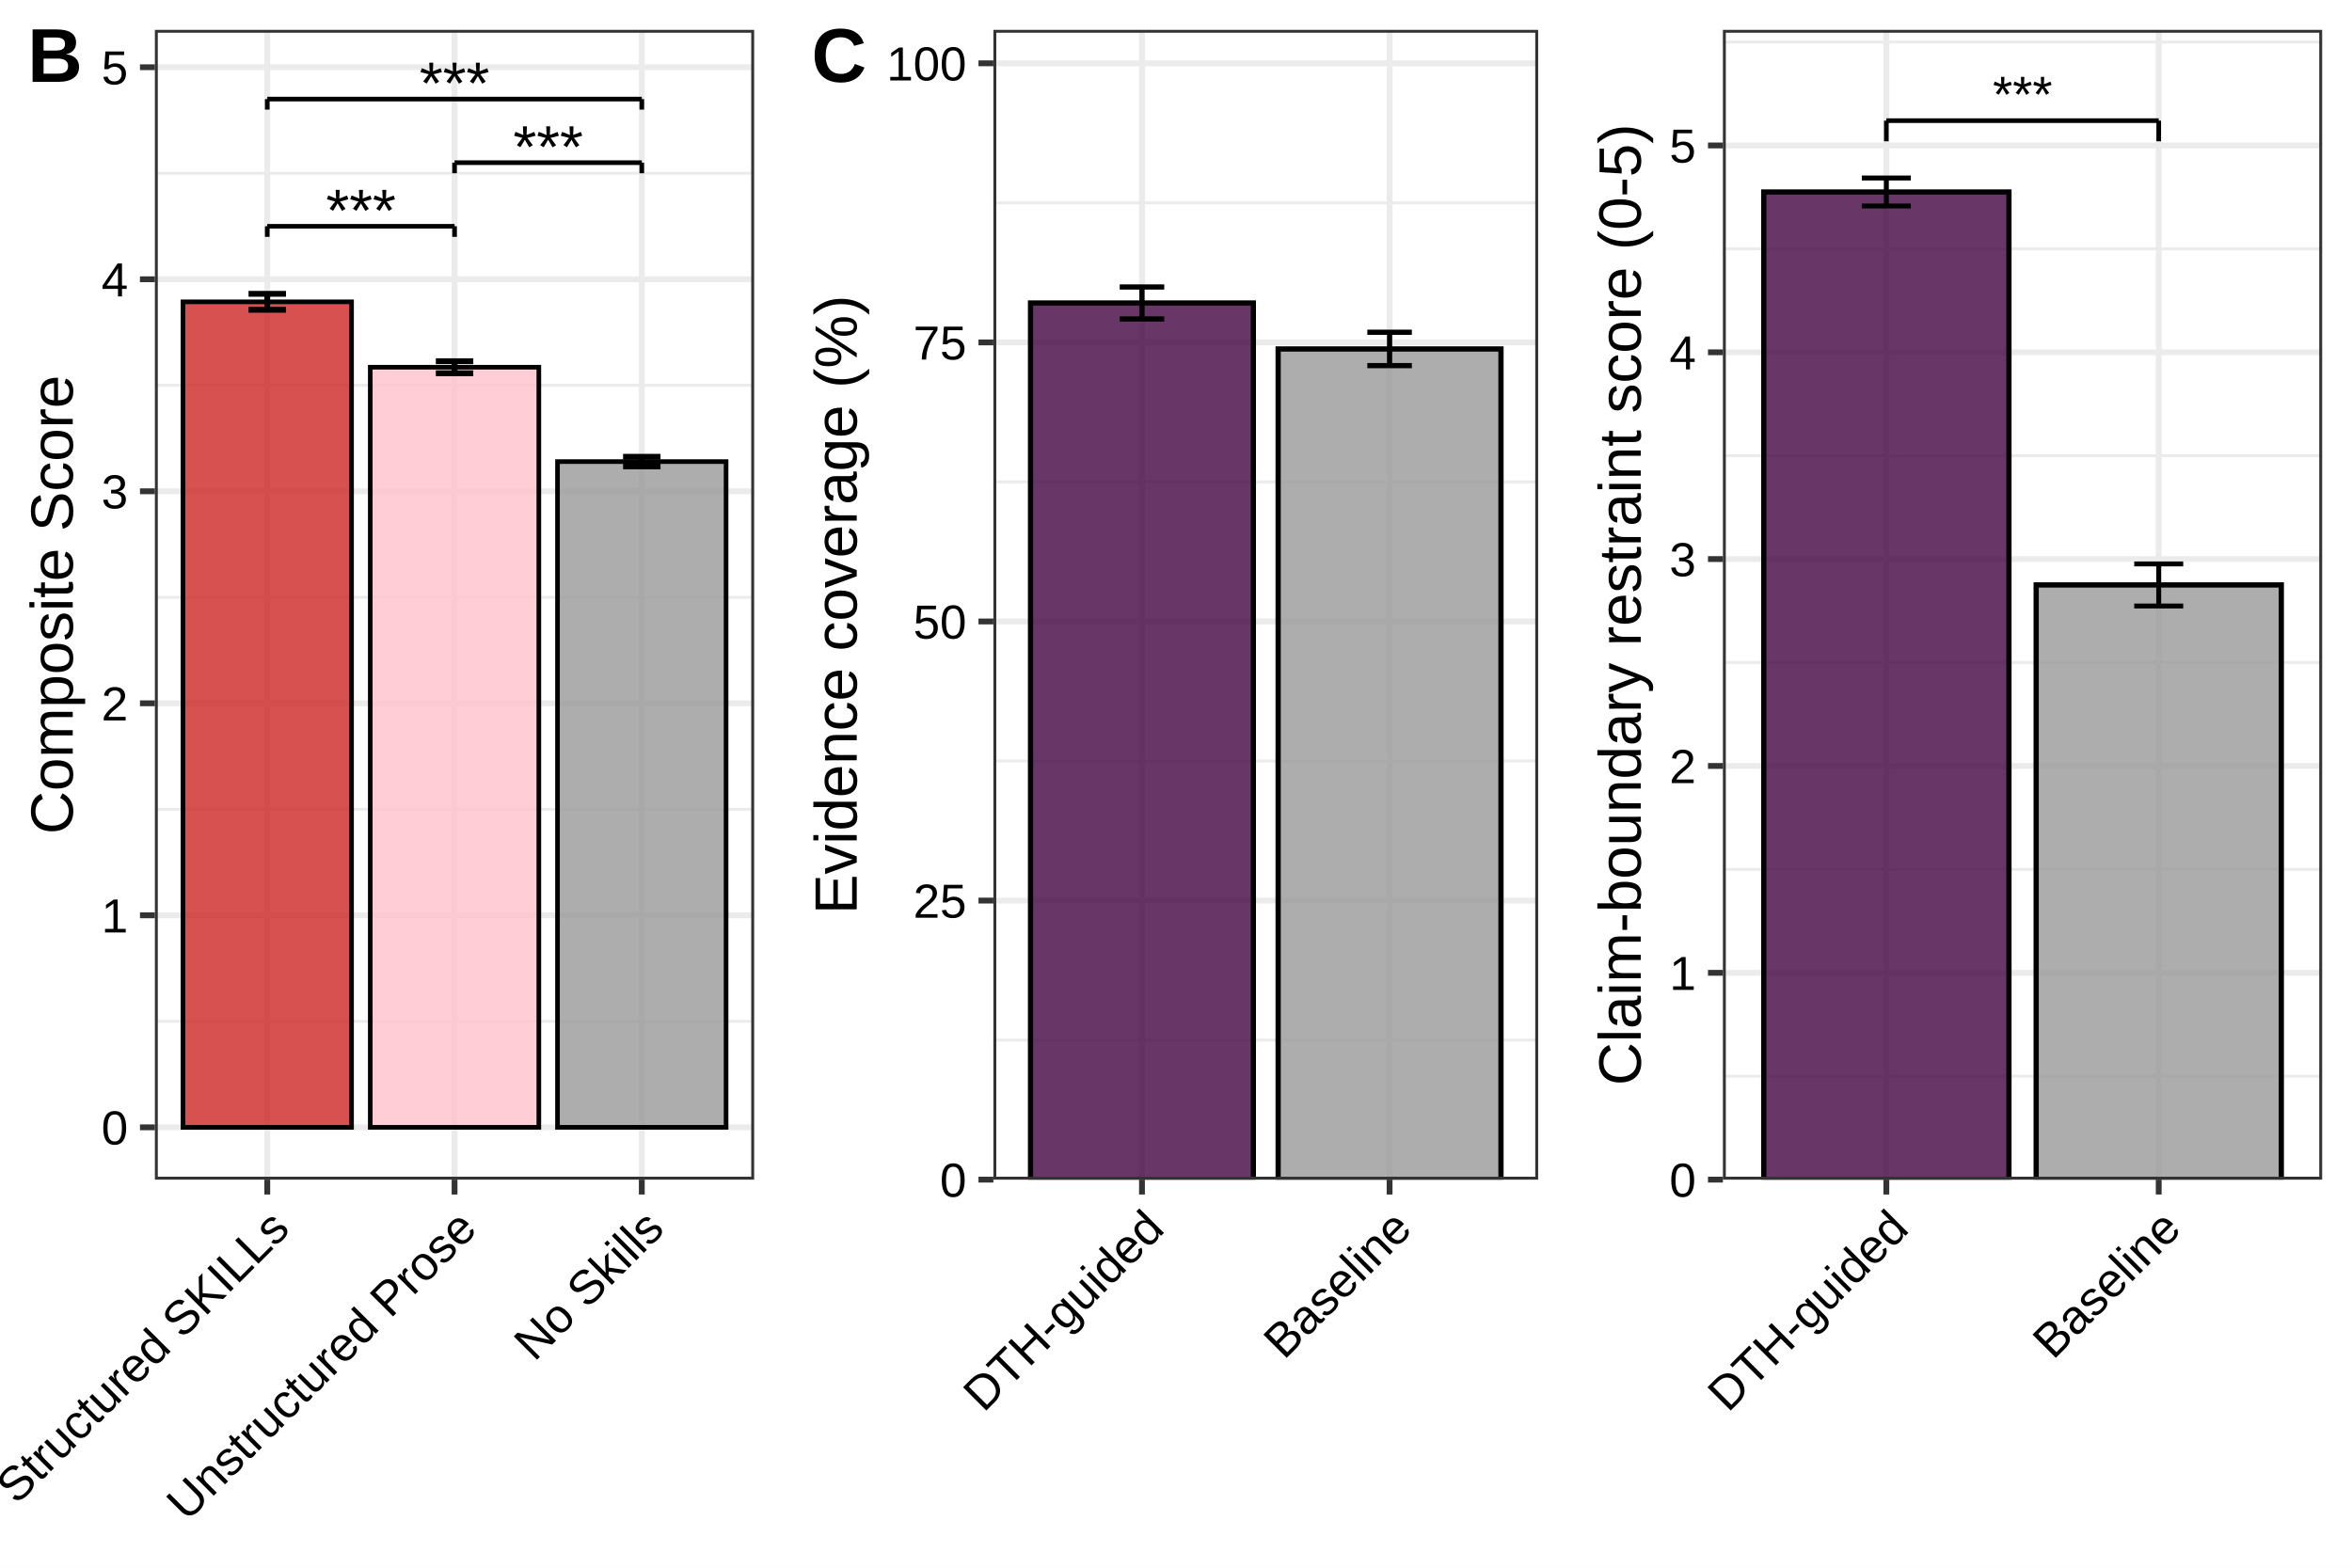
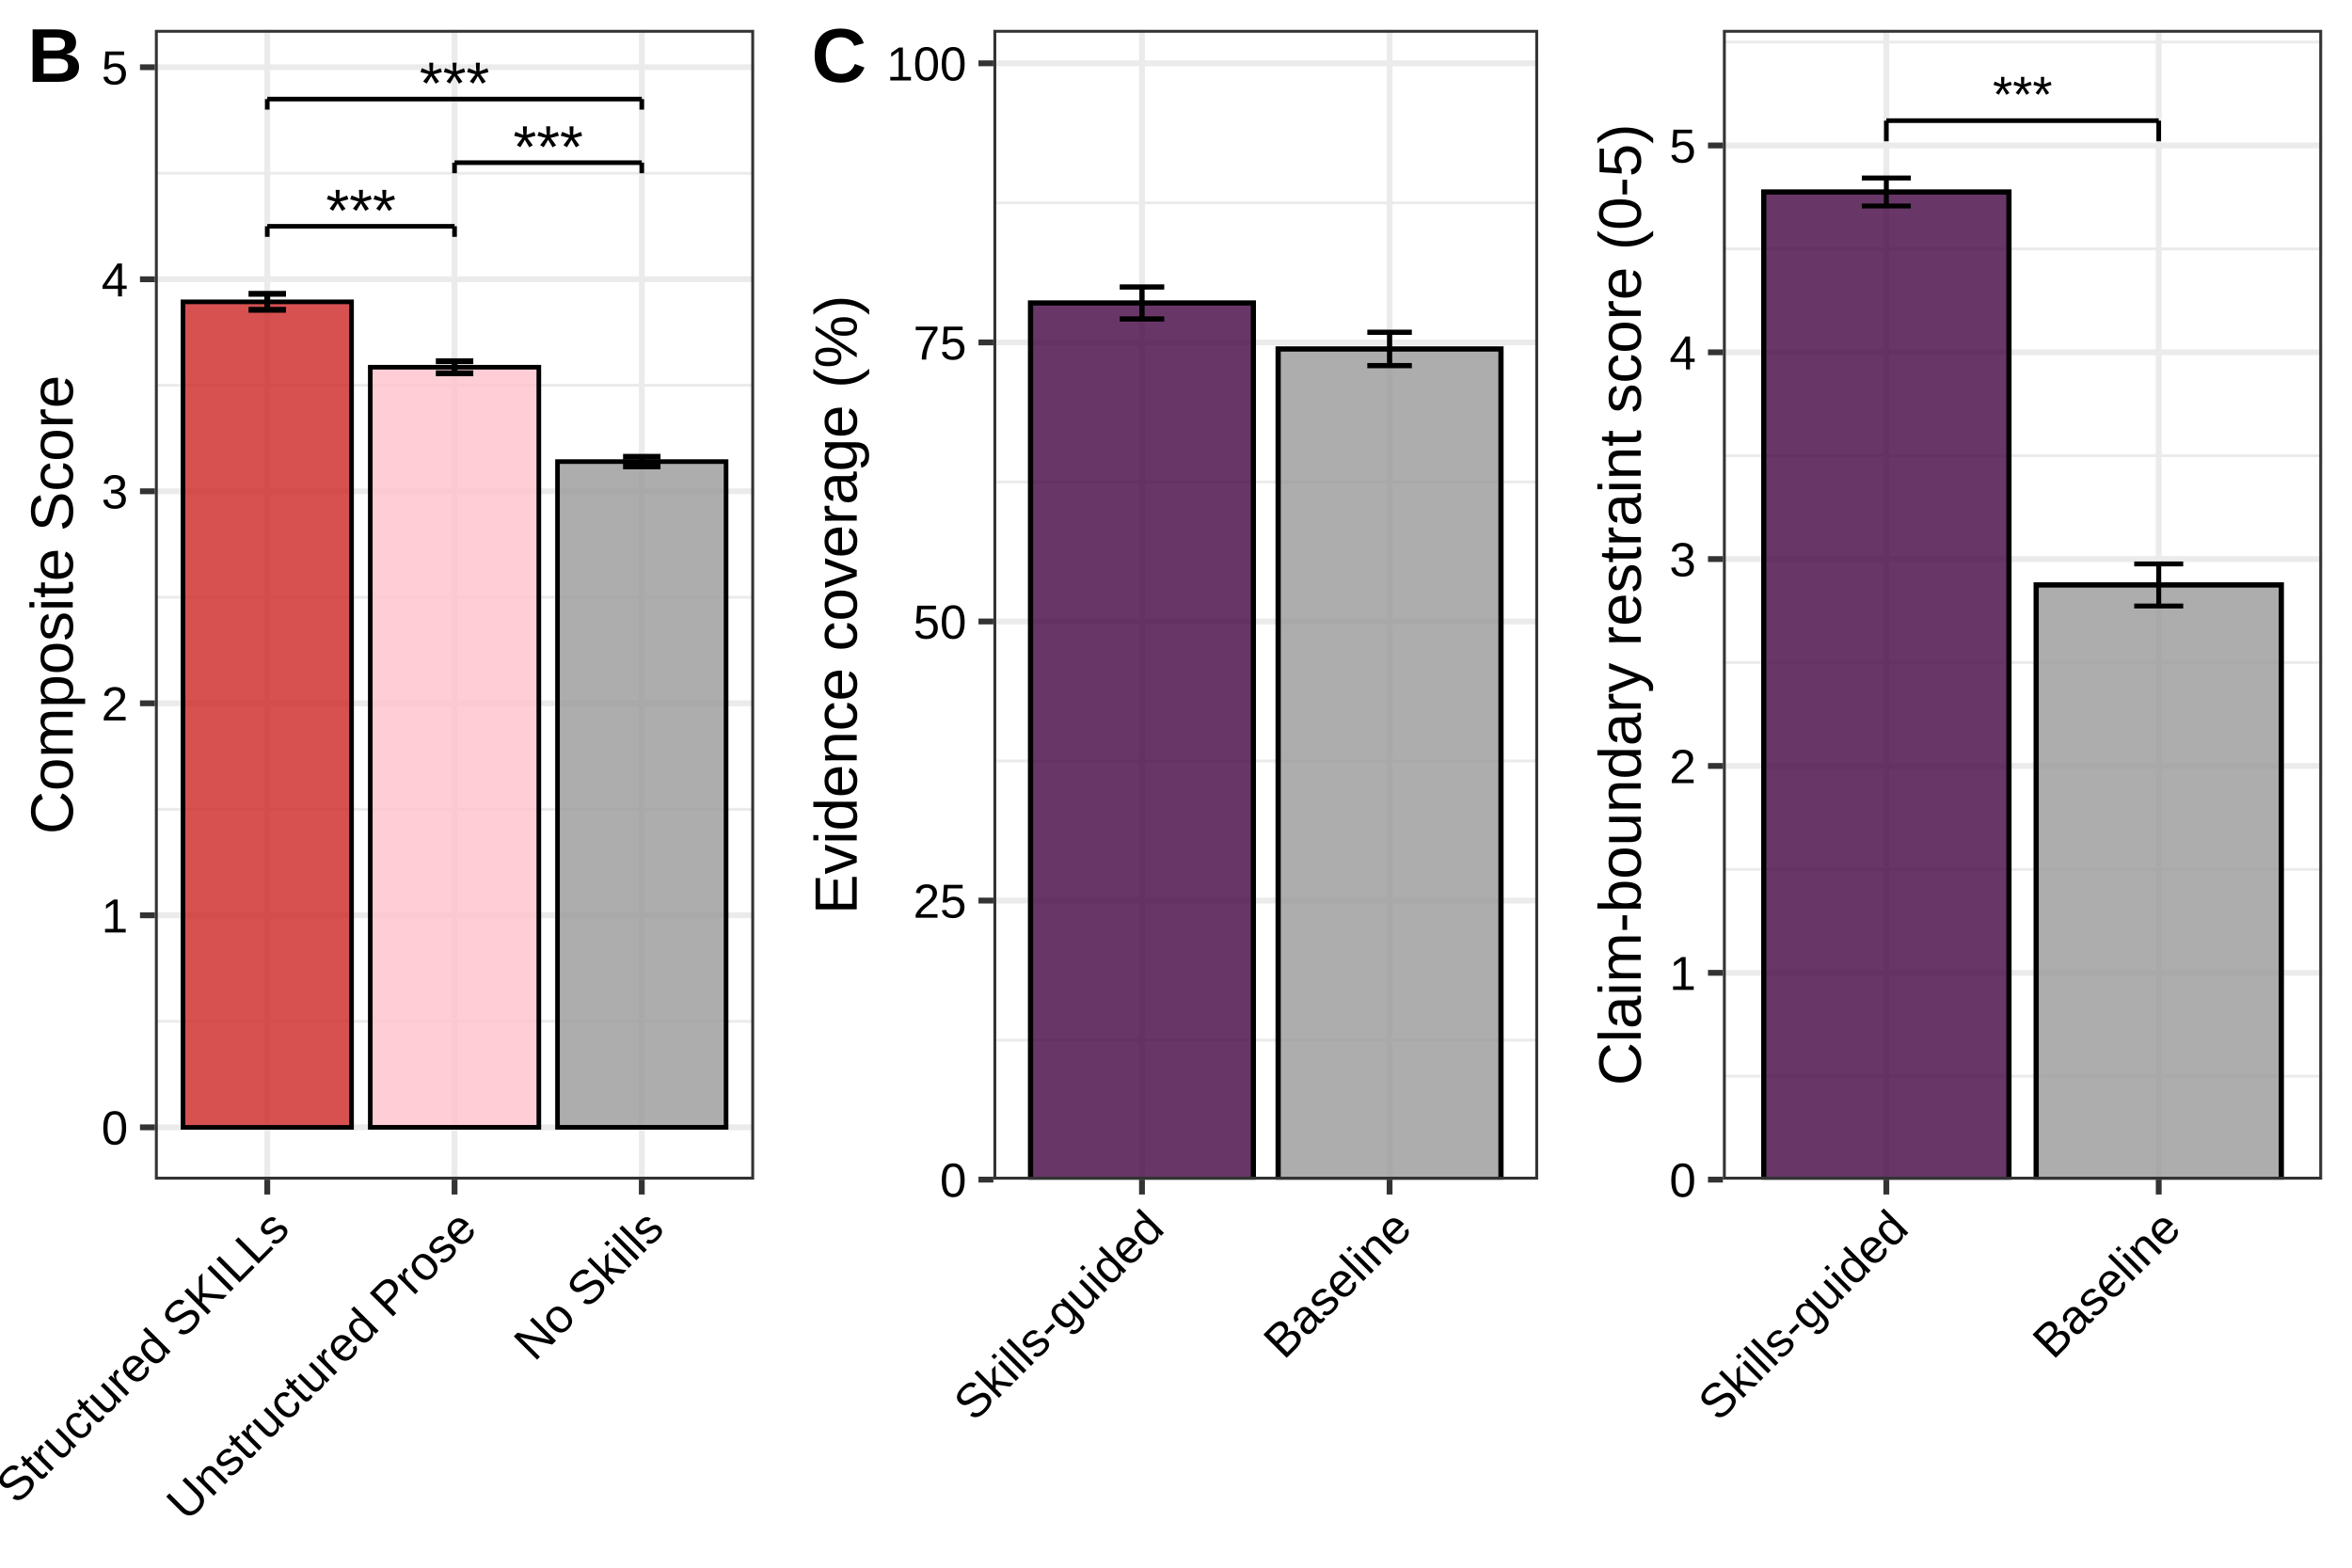
<svg xmlns="http://www.w3.org/2000/svg" width="432.00pt" height="288.00pt" viewBox="0 0 432.00 288.00">
  <g class="svglite">
    <defs>
      <style type="text/css">
    .svglite line, .svglite polyline, .svglite polygon, .svglite path, .svglite rect, .svglite circle {
      fill: none;
      stroke: #000000;
      stroke-linecap: round;
      stroke-linejoin: round;
      stroke-miterlimit: 10.00;
    }
    .svglite text {
      white-space: pre;
    }
    .svglite g.glyphgroup path {
      fill: inherit;
      stroke: none;
    }
  </style>
    </defs>
    <rect width="100%" height="100%" style="stroke: none; fill: #FFFFFF;" />
    <defs>
      <clipPath id="cpMC4wMHw0MzIuMDB8MC4wMHwyODguMDA=">
        <rect x="0.00" y="0.00" width="432.00" height="288.00" />
      </clipPath>
    </defs>
    <g clip-path="url(#cpMC4wMHw0MzIuMDB8MC4wMHwyODguMDA=)">
</g>
    <defs>
      <clipPath id="cpMC4wMHwxNDQuMDB8MC4wMHwyODguMDA=">
        <rect x="0" y="0.00" width="144.00" height="288.00" />
      </clipPath>
    </defs>
    <g clip-path="url(#cpMC4wMHwxNDQuMDB8MC4wMHwyODguMDA=)">
      <rect x="0.00" y="0.00" width="144.00" height="288.00" style="stroke-width: 1.07; stroke: #FFFFFF; fill: #FFFFFF;" />
    </g>
    <g clip-path="url(#cpMC4wMHw0MzIuMDB8MC4wMHwyODguMDA=)">
</g>
    <defs>
      <clipPath id="cpMjguNDV8MTM4LjUyfDUuNDh8MjE2Ljcx">
        <rect x="28.45" y="5.48" width="110.07" height="211.23" />
      </clipPath>
    </defs>
    <g clip-path="url(#cpMjguNDV8MTM4LjUyfDUuNDh8MjE2Ljcx)">
      <rect x="28.45" y="5.48" width="110.07" height="211.23" style="stroke-width: 1.07; stroke: none; fill: #FFFFFF;" />
      <polyline points="28.45,187.63 138.52,187.63 " style="stroke-width: 0.53; stroke: #EBEBEB; stroke-linecap: butt;" />
      <polyline points="28.45,148.68 138.52,148.68 " style="stroke-width: 0.53; stroke: #EBEBEB; stroke-linecap: butt;" />
      <polyline points="28.45,109.73 138.52,109.73 " style="stroke-width: 0.53; stroke: #EBEBEB; stroke-linecap: butt;" />
      <polyline points="28.45,70.78 138.52,70.78 " style="stroke-width: 0.53; stroke: #EBEBEB; stroke-linecap: butt;" />
      <polyline points="28.45,31.83 138.52,31.83 " style="stroke-width: 0.53; stroke: #EBEBEB; stroke-linecap: butt;" />
      <polyline points="28.45,207.10 138.52,207.10 " style="stroke-width: 1.07; stroke: #EBEBEB; stroke-linecap: butt;" />
      <polyline points="28.45,168.15 138.52,168.15 " style="stroke-width: 1.07; stroke: #EBEBEB; stroke-linecap: butt;" />
      <polyline points="28.45,129.20 138.52,129.20 " style="stroke-width: 1.07; stroke: #EBEBEB; stroke-linecap: butt;" />
      <polyline points="28.45,90.25 138.52,90.25 " style="stroke-width: 1.07; stroke: #EBEBEB; stroke-linecap: butt;" />
      <polyline points="28.45,51.30 138.52,51.30 " style="stroke-width: 1.07; stroke: #EBEBEB; stroke-linecap: butt;" />
      <polyline points="28.45,12.35 138.52,12.35 " style="stroke-width: 1.07; stroke: #EBEBEB; stroke-linecap: butt;" />
      <polyline points="49.09,216.71 49.09,5.48 " style="stroke-width: 1.07; stroke: #EBEBEB; stroke-linecap: butt;" />
      <polyline points="83.49,216.71 83.49,5.48 " style="stroke-width: 1.07; stroke: #EBEBEB; stroke-linecap: butt;" />
      <polyline points="117.88,216.71 117.88,5.48 " style="stroke-width: 1.07; stroke: #EBEBEB; stroke-linecap: butt;" />
      <rect x="33.61" y="55.45" width="30.96" height="151.66" style="stroke-width: 0.85; stroke-linecap: butt; stroke-linejoin: miter; fill: #CD2626; fill-opacity: 0.80;" />
      <rect x="68.01" y="67.46" width="30.96" height="139.64" style="stroke-width: 0.85; stroke-linecap: butt; stroke-linejoin: miter; fill: #FFC0CB; fill-opacity: 0.80;" />
      <rect x="102.40" y="84.80" width="30.96" height="122.30" style="stroke-width: 0.85; stroke-linecap: butt; stroke-linejoin: miter; fill: #999999; fill-opacity: 0.80;" />
      <polyline points="45.65,53.98 52.53,53.98 " style="stroke-width: 1.07; stroke-linecap: butt;" />
      <polyline points="49.09,53.98 49.09,56.91 " style="stroke-width: 1.07; stroke-linecap: butt;" />
      <polyline points="45.65,56.91 52.53,56.91 " style="stroke-width: 1.07; stroke-linecap: butt;" />
      <polyline points="80.05,66.36 86.93,66.36 " style="stroke-width: 1.07; stroke-linecap: butt;" />
      <polyline points="83.49,66.36 83.49,68.57 " style="stroke-width: 1.07; stroke-linecap: butt;" />
      <polyline points="80.05,68.57 86.93,68.57 " style="stroke-width: 1.07; stroke-linecap: butt;" />
      <polyline points="114.44,83.92 121.32,83.92 " style="stroke-width: 1.07; stroke-linecap: butt;" />
      <polyline points="117.88,83.92 117.88,85.68 " style="stroke-width: 1.07; stroke-linecap: butt;" />
      <polyline points="114.44,85.68 121.32,85.68 " style="stroke-width: 1.07; stroke-linecap: butt;" />
      <line x1="49.09" y1="41.57" x2="83.49" y2="41.57" style="stroke-width: 0.85; stroke-linecap: butt;" />
      <line x1="49.09" y1="43.51" x2="49.09" y2="41.57" style="stroke-width: 0.85; stroke-linecap: butt;" />
      <line x1="83.49" y1="43.51" x2="83.49" y2="41.57" style="stroke-width: 0.85; stroke-linecap: butt;" />
      <text x="59.87" y="42.45" style="font-size: 11.00px; font-family: &quot;Arial&quot;;" textLength="12.84px" lengthAdjust="spacingAndGlyphs">***</text>
      <line x1="83.49" y1="29.88" x2="117.88" y2="29.88" style="stroke-width: 0.85; stroke-linecap: butt;" />
      <line x1="83.49" y1="31.83" x2="83.49" y2="29.88" style="stroke-width: 0.85; stroke-linecap: butt;" />
      <line x1="117.88" y1="31.83" x2="117.88" y2="29.88" style="stroke-width: 0.85; stroke-linecap: butt;" />
      <text x="94.26" y="30.77" style="font-size: 11.00px; font-family: &quot;Arial&quot;;" textLength="12.84px" lengthAdjust="spacingAndGlyphs">***</text>
      <line x1="49.09" y1="18.20" x2="117.88" y2="18.20" style="stroke-width: 0.85; stroke-linecap: butt;" />
      <line x1="49.09" y1="20.14" x2="49.09" y2="18.20" style="stroke-width: 0.85; stroke-linecap: butt;" />
      <line x1="117.88" y1="20.14" x2="117.88" y2="18.20" style="stroke-width: 0.85; stroke-linecap: butt;" />
      <text x="77.06" y="19.08" style="font-size: 11.00px; font-family: &quot;Arial&quot;;" textLength="12.84px" lengthAdjust="spacingAndGlyphs">***</text>
      <rect x="28.45" y="5.48" width="110.07" height="211.23" style="stroke-width: 1.07; stroke: #333333;" />
    </g>
    <g clip-path="url(#cpMC4wMHw0MzIuMDB8MC4wMHwyODguMDA=)">
      <text x="23.52" y="210.25" text-anchor="end" style="font-size: 8.80px; font-family: &quot;Arial&quot;;" textLength="4.89px" lengthAdjust="spacingAndGlyphs">0</text>
      <text x="23.52" y="171.30" text-anchor="end" style="font-size: 8.80px; font-family: &quot;Arial&quot;;" textLength="4.89px" lengthAdjust="spacingAndGlyphs">1</text>
      <text x="23.52" y="132.35" text-anchor="end" style="font-size: 8.80px; font-family: &quot;Arial&quot;;" textLength="4.89px" lengthAdjust="spacingAndGlyphs">2</text>
      <text x="23.52" y="93.40" text-anchor="end" style="font-size: 8.80px; font-family: &quot;Arial&quot;;" textLength="4.89px" lengthAdjust="spacingAndGlyphs">3</text>
      <text x="23.52" y="54.45" text-anchor="end" style="font-size: 8.80px; font-family: &quot;Arial&quot;;" textLength="4.89px" lengthAdjust="spacingAndGlyphs">4</text>
      <text x="23.52" y="15.50" text-anchor="end" style="font-size: 8.80px; font-family: &quot;Arial&quot;;" textLength="4.89px" lengthAdjust="spacingAndGlyphs">5</text>
      <polyline points="25.71,207.10 28.45,207.10 " style="stroke-width: 1.07; stroke: #333333; stroke-linecap: butt;" />
      <polyline points="25.71,168.15 28.45,168.15 " style="stroke-width: 1.07; stroke: #333333; stroke-linecap: butt;" />
      <polyline points="25.71,129.20 28.45,129.20 " style="stroke-width: 1.07; stroke: #333333; stroke-linecap: butt;" />
      <polyline points="25.71,90.25 28.45,90.25 " style="stroke-width: 1.07; stroke: #333333; stroke-linecap: butt;" />
      <polyline points="25.71,51.30 28.45,51.30 " style="stroke-width: 1.07; stroke: #333333; stroke-linecap: butt;" />
      <polyline points="25.71,12.35 28.45,12.35 " style="stroke-width: 1.07; stroke: #333333; stroke-linecap: butt;" />
      <polyline points="49.09,219.44 49.09,216.71 " style="stroke-width: 1.07; stroke: #333333; stroke-linecap: butt;" />
      <polyline points="83.49,219.44 83.49,216.71 " style="stroke-width: 1.07; stroke: #333333; stroke-linecap: butt;" />
      <polyline points="117.88,219.44 117.88,216.71 " style="stroke-width: 1.07; stroke: #333333; stroke-linecap: butt;" />
      <text transform="translate(53.54,226.09) rotate(-45)" text-anchor="end" style="font-size: 8.80px; font-family: &quot;Arial&quot;;" textLength="71.38px" lengthAdjust="spacingAndGlyphs">Structured SKILLs</text>
      <text transform="translate(87.94,226.09) rotate(-45)" text-anchor="end" style="font-size: 8.80px; font-family: &quot;Arial&quot;;" textLength="75.77px" lengthAdjust="spacingAndGlyphs">Unstructured Prose</text>
      <text transform="translate(122.34,226.09) rotate(-45)" text-anchor="end" style="font-size: 8.80px; font-family: &quot;Arial&quot;;" textLength="34.23px" lengthAdjust="spacingAndGlyphs">No Skills</text>
      <text transform="translate(13.36,111.09) rotate(-90)" text-anchor="middle" style="font-size: 11.00px; font-family: &quot;Arial&quot;;" textLength="84.41px" lengthAdjust="spacingAndGlyphs">Composite Score</text>
      <text x="5.05" y="15.03" style="font-size: 14.00px; font-weight: bold; font-family: &quot;Arial&quot;;" textLength="10.11px" lengthAdjust="spacingAndGlyphs">B</text>
    </g>
    <defs>
      <clipPath id="cpMTQ0LjAwfDI4OC4wMHwwLjAwfDI4OC4wMA==">
        <rect x="144.00" y="0.00" width="144.00" height="288.00" />
      </clipPath>
    </defs>
    <g clip-path="url(#cpMTQ0LjAwfDI4OC4wMHwwLjAwfDI4OC4wMA==)">
      <rect x="144.00" y="0.00" width="144.00" height="288.00" style="stroke-width: 1.07; stroke: #FFFFFF; fill: #FFFFFF;" />
    </g>
    <g clip-path="url(#cpMC4wMHw0MzIuMDB8MC4wMHwyODguMDA=)">
</g>
    <defs>
      <clipPath id="cpMTgyLjQ2fDI4Mi41Mnw1LjQ4fDIxNi43MQ==">
        <rect x="182.46" y="5.48" width="100.06" height="211.23" />
      </clipPath>
    </defs>
    <g clip-path="url(#cpMTgyLjQ2fDI4Mi41Mnw1LjQ4fDIxNi43MQ==)">
      <rect x="182.46" y="5.48" width="100.06" height="211.23" style="stroke-width: 1.07; stroke: none; fill: #FFFFFF;" />
      <polyline points="182.46,191.07 282.52,191.07 " style="stroke-width: 0.53; stroke: #EBEBEB; stroke-linecap: butt;" />
      <polyline points="182.46,139.80 282.52,139.80 " style="stroke-width: 0.53; stroke: #EBEBEB; stroke-linecap: butt;" />
      <polyline points="182.46,88.53 282.52,88.53 " style="stroke-width: 0.53; stroke: #EBEBEB; stroke-linecap: butt;" />
      <polyline points="182.46,37.27 282.52,37.27 " style="stroke-width: 0.53; stroke: #EBEBEB; stroke-linecap: butt;" />
      <polyline points="182.46,216.71 282.52,216.71 " style="stroke-width: 1.07; stroke: #EBEBEB; stroke-linecap: butt;" />
      <polyline points="182.46,165.44 282.52,165.44 " style="stroke-width: 1.07; stroke: #EBEBEB; stroke-linecap: butt;" />
      <polyline points="182.46,114.17 282.52,114.17 " style="stroke-width: 1.07; stroke: #EBEBEB; stroke-linecap: butt;" />
      <polyline points="182.46,62.90 282.52,62.90 " style="stroke-width: 1.07; stroke: #EBEBEB; stroke-linecap: butt;" />
      <polyline points="182.46,11.63 282.52,11.63 " style="stroke-width: 1.07; stroke: #EBEBEB; stroke-linecap: butt;" />
      <polyline points="209.75,216.71 209.75,5.48 " style="stroke-width: 1.07; stroke: #EBEBEB; stroke-linecap: butt;" />
      <polyline points="255.23,216.71 255.23,5.48 " style="stroke-width: 1.07; stroke: #EBEBEB; stroke-linecap: butt;" />
      <rect x="189.28" y="55.66" width="40.93" height="161.04" style="stroke-width: 0.96; stroke-linecap: butt; stroke-linejoin: miter; fill: #430541; fill-opacity: 0.80;" />
      <rect x="234.76" y="64.11" width="40.93" height="152.60" style="stroke-width: 0.96; stroke-linecap: butt; stroke-linejoin: miter; fill: #999999; fill-opacity: 0.80;" />
      <polyline points="205.66,52.72 213.84,52.72 " style="stroke-width: 0.96; stroke-linecap: butt;" />
      <polyline points="209.75,52.72 209.75,58.60 " style="stroke-width: 0.96; stroke-linecap: butt;" />
      <polyline points="205.66,58.60 213.84,58.60 " style="stroke-width: 0.96; stroke-linecap: butt;" />
      <polyline points="251.14,61.04 259.32,61.04 " style="stroke-width: 0.96; stroke-linecap: butt;" />
      <polyline points="255.23,61.04 255.23,67.17 " style="stroke-width: 0.96; stroke-linecap: butt;" />
      <polyline points="251.14,67.17 259.32,67.17 " style="stroke-width: 0.96; stroke-linecap: butt;" />
      <rect x="182.46" y="5.48" width="100.06" height="211.23" style="stroke-width: 1.07; stroke: #333333;" />
    </g>
    <g clip-path="url(#cpMC4wMHw0MzIuMDB8MC4wMHwyODguMDA=)">
      <text x="177.53" y="219.86" text-anchor="end" style="font-size: 8.80px; font-family: &quot;Arial&quot;;" textLength="4.89px" lengthAdjust="spacingAndGlyphs">0</text>
      <text x="177.53" y="168.59" text-anchor="end" style="font-size: 8.80px; font-family: &quot;Arial&quot;;" textLength="9.78px" lengthAdjust="spacingAndGlyphs">25</text>
      <text x="177.53" y="117.32" text-anchor="end" style="font-size: 8.80px; font-family: &quot;Arial&quot;;" textLength="9.78px" lengthAdjust="spacingAndGlyphs">50</text>
      <text x="177.53" y="66.05" text-anchor="end" style="font-size: 8.80px; font-family: &quot;Arial&quot;;" textLength="9.78px" lengthAdjust="spacingAndGlyphs">75</text>
      <text x="177.53" y="14.78" text-anchor="end" style="font-size: 8.80px; font-family: &quot;Arial&quot;;" textLength="14.67px" lengthAdjust="spacingAndGlyphs">100</text>
      <polyline points="179.72,216.71 182.46,216.71 " style="stroke-width: 1.07; stroke: #333333; stroke-linecap: butt;" />
      <polyline points="179.72,165.44 182.46,165.44 " style="stroke-width: 1.07; stroke: #333333; stroke-linecap: butt;" />
      <polyline points="179.72,114.17 182.46,114.17 " style="stroke-width: 1.07; stroke: #333333; stroke-linecap: butt;" />
      <polyline points="179.72,62.90 182.46,62.90 " style="stroke-width: 1.07; stroke: #333333; stroke-linecap: butt;" />
      <polyline points="179.72,11.63 182.46,11.63 " style="stroke-width: 1.07; stroke: #333333; stroke-linecap: butt;" />
      <polyline points="209.75,219.44 209.75,216.71 " style="stroke-width: 1.07; stroke: #333333; stroke-linecap: butt;" />
      <polyline points="255.23,219.44 255.23,216.71 " style="stroke-width: 1.07; stroke: #333333; stroke-linecap: butt;" />
-       <text transform="translate(214.20,226.09) rotate(-45)" text-anchor="end" style="font-size: 8.80px; font-family: &quot;Arial&quot;;" textLength="47.42px" lengthAdjust="spacingAndGlyphs">DTH-guided</text>
+       <text transform="translate(214.20,226.09) rotate(-45)" text-anchor="end" style="font-size: 8.80px; font-family: &quot;Arial&quot;;" textLength="49.88px" lengthAdjust="spacingAndGlyphs">Skills-guided</text>
      <text transform="translate(259.69,226.09) rotate(-45)" text-anchor="end" style="font-size: 8.80px; font-family: &quot;Arial&quot;;" textLength="33.75px" lengthAdjust="spacingAndGlyphs">Baseline</text>
      <text transform="translate(157.36,111.09) rotate(-90)" text-anchor="middle" style="font-size: 11.00px; font-family: &quot;Arial&quot;;" textLength="113.78px" lengthAdjust="spacingAndGlyphs">Evidence coverage (%)</text>
      <text x="149.05" y="15.03" style="font-size: 14.00px; font-weight: bold; font-family: &quot;Arial&quot;;" textLength="10.11px" lengthAdjust="spacingAndGlyphs">C</text>
    </g>
    <defs>
      <clipPath id="cpMjg4LjAwfDQzMi4wMHwwLjAwfDI4OC4wMA==">
        <rect x="288.00" y="0.00" width="144.00" height="288.00" />
      </clipPath>
    </defs>
    <g clip-path="url(#cpMjg4LjAwfDQzMi4wMHwwLjAwfDI4OC4wMA==)">
      <rect x="288.00" y="0.00" width="144.00" height="288.00" style="stroke-width: 1.07; stroke: #FFFFFF; fill: #FFFFFF;" />
    </g>
    <g clip-path="url(#cpMC4wMHw0MzIuMDB8MC4wMHwyODguMDA=)">
</g>
    <defs>
      <clipPath id="cpMzE2LjQ1fDQyNi41Mnw1LjQ4fDIxNi43MQ==">
        <rect x="316.45" y="5.48" width="110.07" height="211.23" />
      </clipPath>
    </defs>
    <g clip-path="url(#cpMzE2LjQ1fDQyNi41Mnw1LjQ4fDIxNi43MQ==)">
      <rect x="316.45" y="5.48" width="110.07" height="211.23" style="stroke-width: 1.07; stroke: none; fill: #FFFFFF;" />
      <polyline points="316.45,197.71 426.52,197.71 " style="stroke-width: 0.53; stroke: #EBEBEB; stroke-linecap: butt;" />
      <polyline points="316.45,159.71 426.52,159.71 " style="stroke-width: 0.53; stroke: #EBEBEB; stroke-linecap: butt;" />
      <polyline points="316.45,121.71 426.52,121.71 " style="stroke-width: 0.53; stroke: #EBEBEB; stroke-linecap: butt;" />
      <polyline points="316.45,83.72 426.52,83.72 " style="stroke-width: 0.53; stroke: #EBEBEB; stroke-linecap: butt;" />
      <polyline points="316.45,45.72 426.52,45.72 " style="stroke-width: 0.53; stroke: #EBEBEB; stroke-linecap: butt;" />
      <polyline points="316.45,7.72 426.52,7.72 " style="stroke-width: 0.53; stroke: #EBEBEB; stroke-linecap: butt;" />
      <polyline points="316.45,216.71 426.52,216.71 " style="stroke-width: 1.07; stroke: #EBEBEB; stroke-linecap: butt;" />
      <polyline points="316.45,178.71 426.52,178.71 " style="stroke-width: 1.07; stroke: #EBEBEB; stroke-linecap: butt;" />
      <polyline points="316.45,140.71 426.52,140.71 " style="stroke-width: 1.07; stroke: #EBEBEB; stroke-linecap: butt;" />
      <polyline points="316.45,102.71 426.52,102.71 " style="stroke-width: 1.07; stroke: #EBEBEB; stroke-linecap: butt;" />
      <polyline points="316.45,64.72 426.52,64.72 " style="stroke-width: 1.07; stroke: #EBEBEB; stroke-linecap: butt;" />
      <polyline points="316.45,26.72 426.52,26.72 " style="stroke-width: 1.07; stroke: #EBEBEB; stroke-linecap: butt;" />
      <polyline points="346.47,216.71 346.47,5.48 " style="stroke-width: 1.07; stroke: #EBEBEB; stroke-linecap: butt;" />
      <polyline points="396.50,216.71 396.50,5.48 " style="stroke-width: 1.07; stroke: #EBEBEB; stroke-linecap: butt;" />
      <rect x="323.96" y="35.27" width="45.03" height="181.44" style="stroke-width: 0.96; stroke-linecap: butt; stroke-linejoin: miter; fill: #430541; fill-opacity: 0.80;" />
      <rect x="373.99" y="107.46" width="45.03" height="109.24" style="stroke-width: 0.96; stroke-linecap: butt; stroke-linejoin: miter; fill: #999999; fill-opacity: 0.80;" />
      <polyline points="341.97,32.70 350.97,32.70 " style="stroke-width: 0.90; stroke-linecap: butt;" />
      <polyline points="346.47,32.70 346.47,37.84 " style="stroke-width: 0.90; stroke-linecap: butt;" />
      <polyline points="341.97,37.84 350.97,37.84 " style="stroke-width: 0.90; stroke-linecap: butt;" />
      <polyline points="392.00,103.60 401.00,103.60 " style="stroke-width: 0.90; stroke-linecap: butt;" />
      <polyline points="396.50,103.60 396.50,111.33 " style="stroke-width: 0.90; stroke-linecap: butt;" />
      <polyline points="392.00,111.33 401.00,111.33 " style="stroke-width: 0.90; stroke-linecap: butt;" />
      <line x1="346.47" y1="22.16" x2="396.50" y2="22.16" style="stroke-width: 0.85; stroke-linecap: butt;" />
      <line x1="346.47" y1="25.96" x2="346.47" y2="22.16" style="stroke-width: 0.85; stroke-linecap: butt;" />
      <line x1="396.50" y1="25.96" x2="396.50" y2="22.16" style="stroke-width: 0.85; stroke-linecap: butt;" />
      <text x="371.49" y="20.58" text-anchor="middle" style="font-size: 9.39px; font-family: &quot;Arial&quot;;" textLength="10.92px" lengthAdjust="spacingAndGlyphs">***</text>
      <rect x="316.45" y="5.48" width="110.07" height="211.23" style="stroke-width: 1.07; stroke: #333333;" />
    </g>
    <g clip-path="url(#cpMC4wMHw0MzIuMDB8MC4wMHwyODguMDA=)">
      <text x="311.52" y="219.86" text-anchor="end" style="font-size: 8.80px; font-family: &quot;Arial&quot;;" textLength="4.89px" lengthAdjust="spacingAndGlyphs">0</text>
      <text x="311.52" y="181.86" text-anchor="end" style="font-size: 8.80px; font-family: &quot;Arial&quot;;" textLength="4.89px" lengthAdjust="spacingAndGlyphs">1</text>
      <text x="311.52" y="143.86" text-anchor="end" style="font-size: 8.80px; font-family: &quot;Arial&quot;;" textLength="4.89px" lengthAdjust="spacingAndGlyphs">2</text>
      <text x="311.52" y="105.86" text-anchor="end" style="font-size: 8.80px; font-family: &quot;Arial&quot;;" textLength="4.89px" lengthAdjust="spacingAndGlyphs">3</text>
      <text x="311.52" y="67.87" text-anchor="end" style="font-size: 8.80px; font-family: &quot;Arial&quot;;" textLength="4.89px" lengthAdjust="spacingAndGlyphs">4</text>
      <text x="311.52" y="29.87" text-anchor="end" style="font-size: 8.80px; font-family: &quot;Arial&quot;;" textLength="4.89px" lengthAdjust="spacingAndGlyphs">5</text>
      <polyline points="313.71,216.71 316.45,216.71 " style="stroke-width: 1.07; stroke: #333333; stroke-linecap: butt;" />
      <polyline points="313.71,178.71 316.45,178.71 " style="stroke-width: 1.07; stroke: #333333; stroke-linecap: butt;" />
      <polyline points="313.71,140.71 316.45,140.71 " style="stroke-width: 1.07; stroke: #333333; stroke-linecap: butt;" />
      <polyline points="313.71,102.71 316.45,102.71 " style="stroke-width: 1.07; stroke: #333333; stroke-linecap: butt;" />
      <polyline points="313.71,64.72 316.45,64.72 " style="stroke-width: 1.07; stroke: #333333; stroke-linecap: butt;" />
      <polyline points="313.71,26.72 316.45,26.72 " style="stroke-width: 1.07; stroke: #333333; stroke-linecap: butt;" />
      <polyline points="346.47,219.44 346.47,216.71 " style="stroke-width: 1.07; stroke: #333333; stroke-linecap: butt;" />
      <polyline points="396.50,219.44 396.50,216.71 " style="stroke-width: 1.07; stroke: #333333; stroke-linecap: butt;" />
-       <text transform="translate(350.93,226.09) rotate(-45)" text-anchor="end" style="font-size: 8.80px; font-family: &quot;Arial&quot;;" textLength="47.42px" lengthAdjust="spacingAndGlyphs">DTH-guided</text>
+       <text transform="translate(350.93,226.09) rotate(-45)" text-anchor="end" style="font-size: 8.80px; font-family: &quot;Arial&quot;;" textLength="49.88px" lengthAdjust="spacingAndGlyphs">Skills-guided</text>
      <text transform="translate(400.96,226.09) rotate(-45)" text-anchor="end" style="font-size: 8.80px; font-family: &quot;Arial&quot;;" textLength="33.75px" lengthAdjust="spacingAndGlyphs">Baseline</text>
      <text transform="translate(301.36,111.09) rotate(-90)" text-anchor="middle" style="font-size: 11.00px; font-family: &quot;Arial&quot;;" textLength="176.72px" lengthAdjust="spacingAndGlyphs">Claim-boundary restraint score (0-5)</text>
    </g>
  </g>
</svg>
